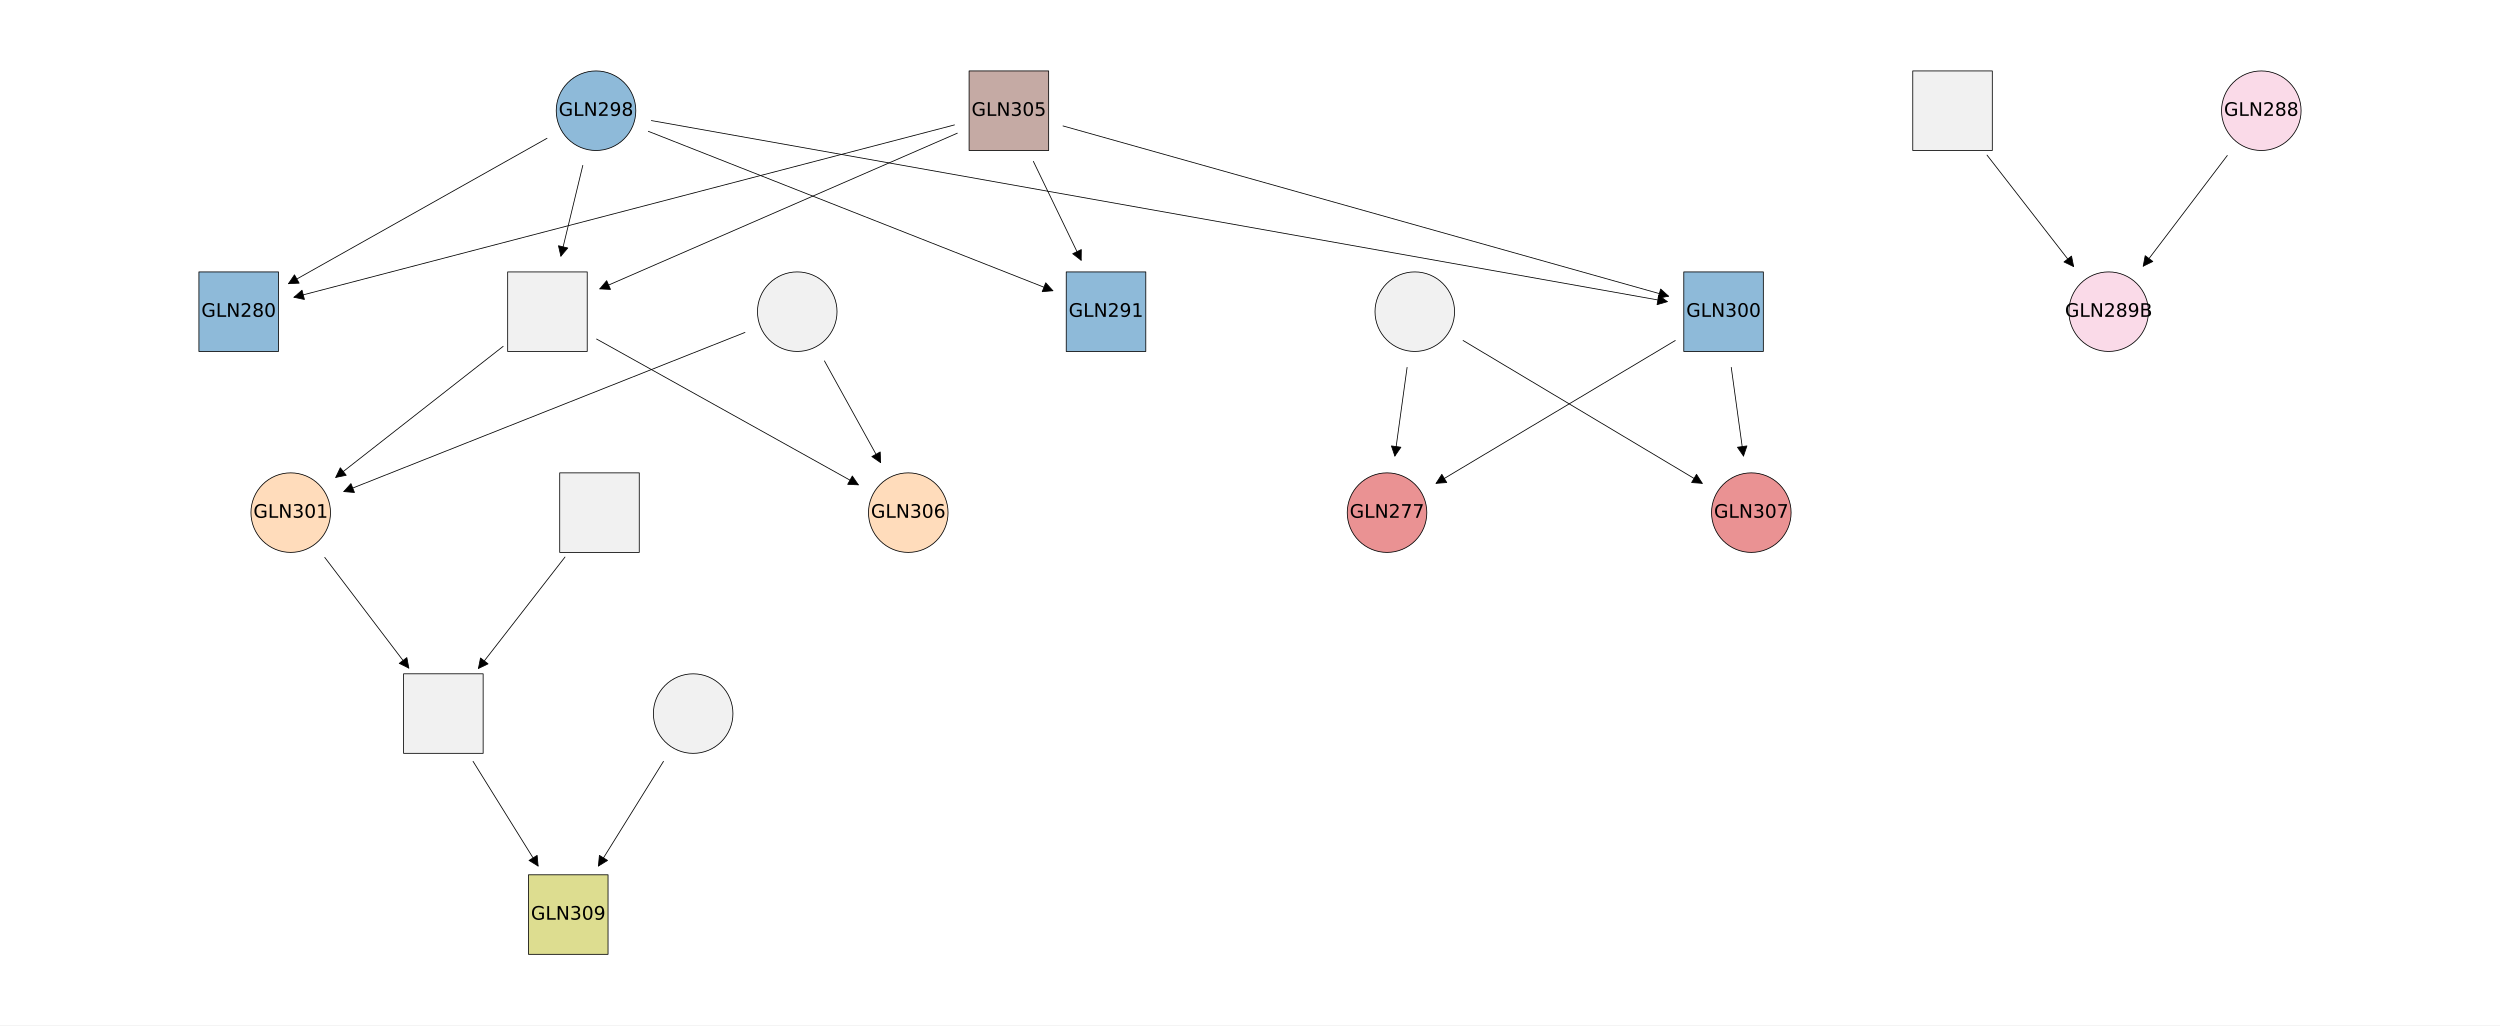
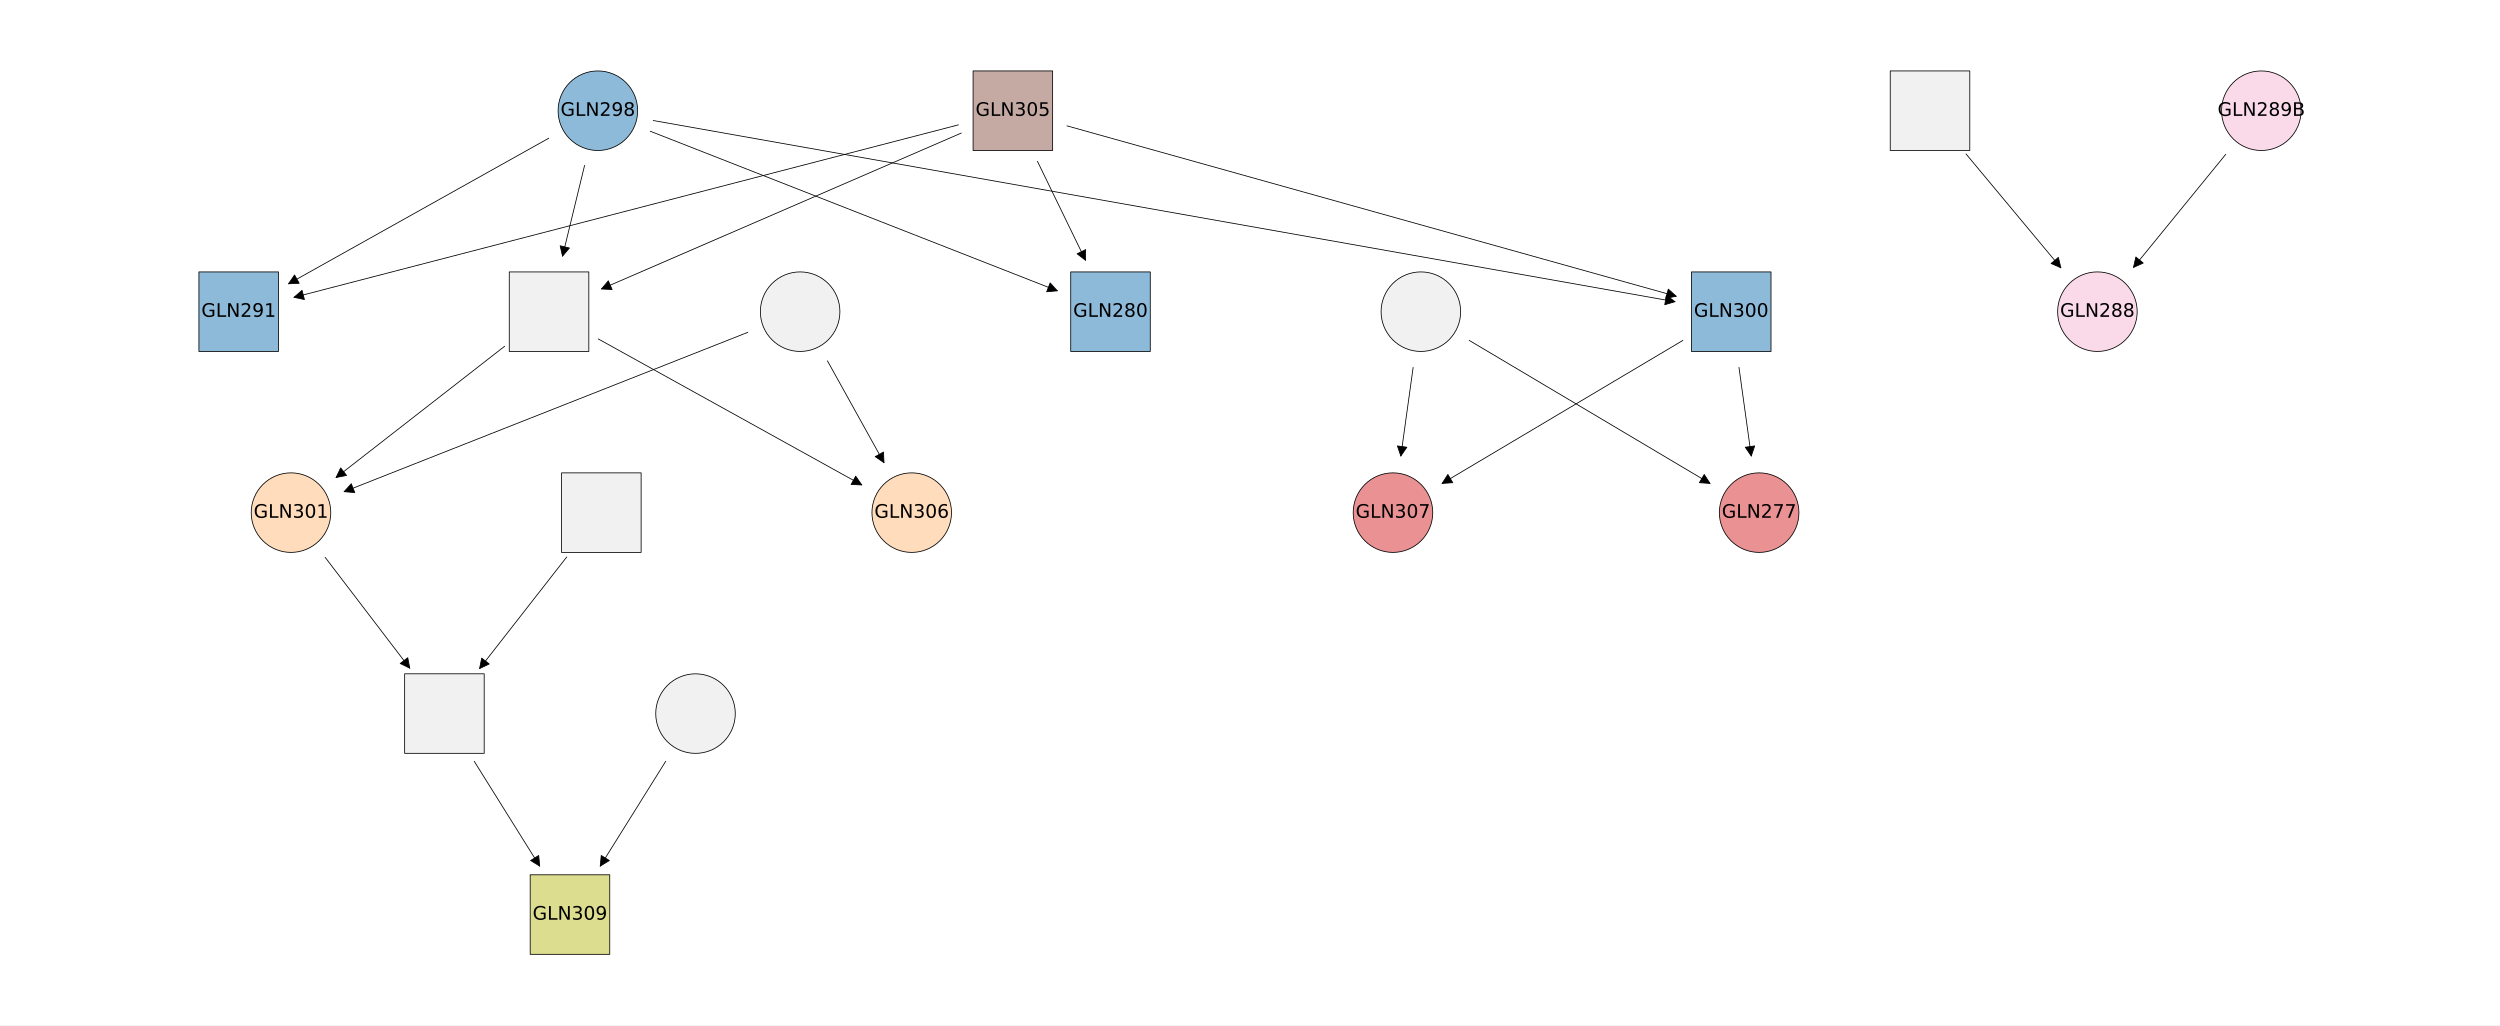
<svg xmlns="http://www.w3.org/2000/svg" xmlns:xlink="http://www.w3.org/1999/xlink" width="684pt" height="280.512pt" viewBox="0 0 684 280.512" version="1.1">
  <defs>
    <style type="text/css">*{stroke-linejoin: round; stroke-linecap: butt}</style>
  </defs>
  <g id="figure_1">
    <g id="patch_1">
      <path d="M 0 280.512  L 684 280.512  L 684 0  L 0 0  z " style="fill: #ffffff" />
    </g>
    <g id="axes_1">
      <g id="patch_2">
-         <path d="M 473.672 100.52  Q 475.363 112.765 477.021 124.769  " clip-path="url(#pbdbefc3088)" style="fill: none; stroke: #000000; stroke-width: 0.218; stroke-linecap: round" />
-         <path d="M 477.957 122.004  L 477.021 124.769  L 475.37 122.361  z " clip-path="url(#pbdbefc3088)" style="stroke: #000000; stroke-width: 0.218; stroke-linecap: round" />
+         <path d="M 177.903 35.908  Q 233.703 57.782 289.276 79.568  " clip-path="url(#pc5cd60932e)" style="fill: none; stroke: #000000; stroke-width: 0.218; stroke-linecap: round" />
+         <path d="M 287.321 77.399  L 289.276 79.568  L 286.368 79.83  z " clip-path="url(#pc5cd60932e)" style="stroke: #000000; stroke-width: 0.218; stroke-linecap: round" />
      </g>
      <g id="patch_3">
-         <path d="M 458.351 93.165  Q 425.529 112.765 392.916 132.24  " clip-path="url(#pbdbefc3088)" style="fill: none; stroke: #000000; stroke-width: 0.218; stroke-linecap: round" />
-         <path d="M 395.827 132.022  L 392.916 132.24  L 394.488 129.78  z " clip-path="url(#pbdbefc3088)" style="stroke: #000000; stroke-width: 0.218; stroke-linecap: round" />
+         <path d="M 150.144 37.808  Q 114.44 57.784 78.948 77.642  " clip-path="url(#pc5cd60932e)" style="fill: none; stroke: #000000; stroke-width: 0.218; stroke-linecap: round" />
+         <path d="M 81.864 77.506  L 78.948 77.642  L 80.589 75.227  z " clip-path="url(#pc5cd60932e)" style="stroke: #000000; stroke-width: 0.218; stroke-linecap: round" />
      </g>
      <g id="patch_4">
-         <path d="M 400.301 93.165  Q 433.123 112.765 465.736 132.24  " clip-path="url(#pbdbefc3088)" style="fill: none; stroke: #000000; stroke-width: 0.218; stroke-linecap: round" />
-         <path d="M 464.163 129.78  L 465.736 132.24  L 462.824 132.022  z " clip-path="url(#pbdbefc3088)" style="stroke: #000000; stroke-width: 0.218; stroke-linecap: round" />
+         <path d="M 159.943 45.249  Q 156.897 57.785 153.909 70.085  " clip-path="url(#pc5cd60932e)" style="fill: none; stroke: #000000; stroke-width: 0.218; stroke-linecap: round" />
+         <path d="M 155.795 67.855  L 153.909 70.085  L 153.257 67.238  z " clip-path="url(#pc5cd60932e)" style="stroke: #000000; stroke-width: 0.218; stroke-linecap: round" />
      </g>
      <g id="patch_5">
-         <path d="M 384.98 100.52  Q 383.289 112.765 381.631 124.769  " clip-path="url(#pbdbefc3088)" style="fill: none; stroke: #000000; stroke-width: 0.218; stroke-linecap: round" />
-         <path d="M 383.282 122.361  L 381.631 124.769  L 380.695 122.004  z " clip-path="url(#pbdbefc3088)" style="stroke: #000000; stroke-width: 0.218; stroke-linecap: round" />
+         <path d="M 178.732 32.98  Q 318.623 57.784 458.275 82.545  " clip-path="url(#pc5cd60932e)" style="fill: none; stroke: #000000; stroke-width: 0.218; stroke-linecap: round" />
+         <path d="M 455.931 80.803  L 458.275 82.545  L 455.475 83.375  z " clip-path="url(#pc5cd60932e)" style="stroke: #000000; stroke-width: 0.218; stroke-linecap: round" />
      </g>
      <g id="patch_6">
-         <path d="M 543.654 42.444  Q 555.571 57.782 567.338 72.929  " clip-path="url(#pbdbefc3088)" style="fill: none; stroke: #000000; stroke-width: 0.218; stroke-linecap: round" />
-         <path d="M 566.767 70.065  L 567.338 72.929  L 564.704 71.667  z " clip-path="url(#pbdbefc3088)" style="stroke: #000000; stroke-width: 0.218; stroke-linecap: round" />
+         <path d="M 283.844 44.135  Q 290.475 57.783 297.001 71.213  " clip-path="url(#pc5cd60932e)" style="fill: none; stroke: #000000; stroke-width: 0.218; stroke-linecap: round" />
+         <path d="M 297.034 68.293  L 297.001 71.213  L 294.685 69.434  z " clip-path="url(#pc5cd60932e)" style="stroke: #000000; stroke-width: 0.218; stroke-linecap: round" />
      </g>
      <g id="patch_7">
-         <path d="M 609.387 42.544  Q 597.813 57.782 586.385 72.825  " clip-path="url(#pbdbefc3088)" style="fill: none; stroke: #000000; stroke-width: 0.218; stroke-linecap: round" />
-         <path d="M 589.005 71.536  L 586.385 72.825  L 586.925 69.956  z " clip-path="url(#pbdbefc3088)" style="stroke: #000000; stroke-width: 0.218; stroke-linecap: round" />
+         <path d="M 262.221 34.159  Q 171.211 57.784 80.436 81.347  " clip-path="url(#pc5cd60932e)" style="fill: none; stroke: #000000; stroke-width: 0.218; stroke-linecap: round" />
+         <path d="M 83.292 81.955  L 80.436 81.347  L 82.635 79.427  z " clip-path="url(#pc5cd60932e)" style="stroke: #000000; stroke-width: 0.218; stroke-linecap: round" />
      </g>
      <g id="patch_8">
-         <path d="M 159.456 45.249  Q 156.427 57.783 153.455 70.08  " clip-path="url(#pbdbefc3088)" style="fill: none; stroke: #000000; stroke-width: 0.218; stroke-linecap: round" />
-         <path d="M 155.337 67.848  L 153.455 70.08  L 152.799 67.234  z " clip-path="url(#pbdbefc3088)" style="stroke: #000000; stroke-width: 0.218; stroke-linecap: round" />
+         <path d="M 262.994 36.412  Q 213.667 57.784 164.563 79.059  " clip-path="url(#pc5cd60932e)" style="fill: none; stroke: #000000; stroke-width: 0.218; stroke-linecap: round" />
+         <path d="M 167.479 79.219  L 164.563 79.059  L 166.441 76.823  z " clip-path="url(#pc5cd60932e)" style="stroke: #000000; stroke-width: 0.218; stroke-linecap: round" />
      </g>
      <g id="patch_9">
-         <path d="M 178.224 32.993  Q 317.319 57.783 456.175 82.531  " clip-path="url(#pbdbefc3088)" style="fill: none; stroke: #000000; stroke-width: 0.218; stroke-linecap: round" />
-         <path d="M 453.833 80.787  L 456.175 82.531  L 453.375 83.358  z " clip-path="url(#pbdbefc3088)" style="stroke: #000000; stroke-width: 0.218; stroke-linecap: round" />
+         <path d="M 291.936 34.438  Q 375.391 57.783 458.611 81.062  " clip-path="url(#pc5cd60932e)" style="fill: none; stroke: #000000; stroke-width: 0.218; stroke-linecap: round" />
+         <path d="M 456.448 79.101  L 458.611 81.062  L 455.744 81.616  z " clip-path="url(#pc5cd60932e)" style="stroke: #000000; stroke-width: 0.218; stroke-linecap: round" />
      </g>
      <g id="patch_10">
-         <path d="M 177.392 35.935  Q 232.84 57.784 288.061 79.543  " clip-path="url(#pbdbefc3088)" style="fill: none; stroke: #000000; stroke-width: 0.218; stroke-linecap: round" />
-         <path d="M 286.11 77.371  L 288.061 79.543  L 285.153 79.801  z " clip-path="url(#pbdbefc3088)" style="stroke: #000000; stroke-width: 0.218; stroke-linecap: round" />
+         <path d="M 401.983 93.135  Q 435.025 112.765 467.858 132.27  " clip-path="url(#pc5cd60932e)" style="fill: none; stroke: #000000; stroke-width: 0.218; stroke-linecap: round" />
+         <path d="M 466.279 129.813  L 467.858 132.27  L 464.945 132.059  z " clip-path="url(#pc5cd60932e)" style="stroke: #000000; stroke-width: 0.218; stroke-linecap: round" />
      </g>
      <g id="patch_11">
-         <path d="M 149.66 37.835  Q 114.19 57.782 78.932 77.611  " clip-path="url(#pbdbefc3088)" style="fill: none; stroke: #000000; stroke-width: 0.218; stroke-linecap: round" />
-         <path d="M 81.849 77.469  L 78.932 77.611  L 80.569 75.192  z " clip-path="url(#pbdbefc3088)" style="stroke: #000000; stroke-width: 0.218; stroke-linecap: round" />
+         <path d="M 386.634 100.52  Q 384.934 112.765 383.267 124.769  " clip-path="url(#pc5cd60932e)" style="fill: none; stroke: #000000; stroke-width: 0.218; stroke-linecap: round" />
+         <path d="M 384.92 122.362  L 383.267 124.769  L 382.333 122.003  z " clip-path="url(#pc5cd60932e)" style="stroke: #000000; stroke-width: 0.218; stroke-linecap: round" />
      </g>
      <g id="patch_12">
-         <path d="M 261.915 36.439  Q 212.903 57.784 164.114 79.032  " clip-path="url(#pbdbefc3088)" style="fill: none; stroke: #000000; stroke-width: 0.218; stroke-linecap: round" />
-         <path d="M 167.03 79.187  L 164.114 79.032  L 165.987 76.792  z " clip-path="url(#pbdbefc3088)" style="stroke: #000000; stroke-width: 0.218; stroke-linecap: round" />
+         <path d="M 475.784 100.52  Q 477.484 112.765 479.15 124.769  " clip-path="url(#pc5cd60932e)" style="fill: none; stroke: #000000; stroke-width: 0.218; stroke-linecap: round" />
+         <path d="M 480.085 122.003  L 479.15 124.769  L 477.498 122.362  z " clip-path="url(#pc5cd60932e)" style="stroke: #000000; stroke-width: 0.218; stroke-linecap: round" />
      </g>
      <g id="patch_13">
-         <path d="M 290.842 34.458  Q 373.795 57.783 456.515 81.042  " clip-path="url(#pbdbefc3088)" style="fill: none; stroke: #000000; stroke-width: 0.218; stroke-linecap: round" />
-         <path d="M 454.354 79.078  L 456.515 81.042  L 453.647 81.592  z " clip-path="url(#pbdbefc3088)" style="stroke: #000000; stroke-width: 0.218; stroke-linecap: round" />
+         <path d="M 460.435 93.135  Q 427.393 112.765 394.56 132.27  " clip-path="url(#pc5cd60932e)" style="fill: none; stroke: #000000; stroke-width: 0.218; stroke-linecap: round" />
+         <path d="M 397.472 132.059  L 394.56 132.27  L 396.138 129.813  z " clip-path="url(#pc5cd60932e)" style="stroke: #000000; stroke-width: 0.218; stroke-linecap: round" />
      </g>
      <g id="patch_14">
-         <path d="M 282.726 44.149  Q 289.317 57.785 295.803 71.202  " clip-path="url(#pbdbefc3088)" style="fill: none; stroke: #000000; stroke-width: 0.218; stroke-linecap: round" />
-         <path d="M 295.842 68.282  L 295.803 71.202  L 293.491 69.419  z " clip-path="url(#pbdbefc3088)" style="stroke: #000000; stroke-width: 0.218; stroke-linecap: round" />
+         <path d="M 163.68 92.733  Q 199.833 112.765 235.774 132.679  " clip-path="url(#pc5cd60932e)" style="fill: none; stroke: #000000; stroke-width: 0.218; stroke-linecap: round" />
+         <path d="M 234.122 130.271  L 235.774 132.679  L 232.856 132.556  z " clip-path="url(#pc5cd60932e)" style="stroke: #000000; stroke-width: 0.218; stroke-linecap: round" />
      </g>
      <g id="patch_15">
-         <path d="M 261.137 34.178  Q 170.667 57.783 80.431 81.328  " clip-path="url(#pbdbefc3088)" style="fill: none; stroke: #000000; stroke-width: 0.218; stroke-linecap: round" />
-         <path d="M 83.288 81.932  L 80.431 81.328  L 82.629 79.405  z " clip-path="url(#pbdbefc3088)" style="stroke: #000000; stroke-width: 0.218; stroke-linecap: round" />
+         <path d="M 138.078 94.729  Q 114.919 112.765 91.952 130.65  " clip-path="url(#pc5cd60932e)" style="fill: none; stroke: #000000; stroke-width: 0.218; stroke-linecap: round" />
+         <path d="M 94.815 130.076  L 91.952 130.65  L 93.21 128.015  z " clip-path="url(#pc5cd60932e)" style="stroke: #000000; stroke-width: 0.218; stroke-linecap: round" />
      </g>
      <g id="patch_16">
-         <path d="M 137.665 94.759  Q 114.665 112.763 91.857 130.617  " clip-path="url(#pbdbefc3088)" style="fill: none; stroke: #000000; stroke-width: 0.218; stroke-linecap: round" />
-         <path d="M 94.719 130.036  L 91.857 130.617  L 93.109 127.979  z " clip-path="url(#pbdbefc3088)" style="stroke: #000000; stroke-width: 0.218; stroke-linecap: round" />
+         <path d="M 226.387 98.728  Q 234.181 112.764 241.857 126.587  " clip-path="url(#pc5cd60932e)" style="fill: none; stroke: #000000; stroke-width: 0.218; stroke-linecap: round" />
+         <path d="M 241.731 123.669  L 241.857 126.587  L 239.448 124.937  z " clip-path="url(#pc5cd60932e)" style="stroke: #000000; stroke-width: 0.218; stroke-linecap: round" />
      </g>
      <g id="patch_17">
-         <path d="M 163.228 92.763  Q 199.141 112.765 234.842 132.649  " clip-path="url(#pbdbefc3088)" style="fill: none; stroke: #000000; stroke-width: 0.218; stroke-linecap: round" />
-         <path d="M 233.195 130.237  L 234.842 132.649  L 231.925 132.519  z " clip-path="url(#pbdbefc3088)" style="stroke: #000000; stroke-width: 0.218; stroke-linecap: round" />
+         <path d="M 204.603 90.924  Q 149.268 112.765 94.159 134.517  " clip-path="url(#pc5cd60932e)" style="fill: none; stroke: #000000; stroke-width: 0.218; stroke-linecap: round" />
+         <path d="M 97.068 134.772  L 94.159 134.517  L 96.109 132.343  z " clip-path="url(#pc5cd60932e)" style="stroke: #000000; stroke-width: 0.218; stroke-linecap: round" />
      </g>
      <g id="patch_18">
-         <path d="M 203.818 90.951  Q 148.832 112.766 94.072 134.492  " clip-path="url(#pbdbefc3088)" style="fill: none; stroke: #000000; stroke-width: 0.218; stroke-linecap: round" />
-         <path d="M 96.981 134.743  L 94.072 134.492  L 96.018 132.315  z " clip-path="url(#pbdbefc3088)" style="stroke: #000000; stroke-width: 0.218; stroke-linecap: round" />
+         <path d="M 537.9 42.115  Q 550.95 57.782 563.845 73.262  " clip-path="url(#pc5cd60932e)" style="fill: none; stroke: #000000; stroke-width: 0.218; stroke-linecap: round" />
+         <path d="M 563.177 70.42  L 563.845 73.262  L 561.17 72.091  z " clip-path="url(#pc5cd60932e)" style="stroke: #000000; stroke-width: 0.218; stroke-linecap: round" />
      </g>
      <g id="patch_19">
-         <path d="M 225.569 98.748  Q 233.314 112.767 240.941 126.573  " clip-path="url(#pbdbefc3088)" style="fill: none; stroke: #000000; stroke-width: 0.218; stroke-linecap: round" />
-         <path d="M 240.821 123.655  L 240.941 126.573  L 238.535 124.918  z " clip-path="url(#pbdbefc3088)" style="stroke: #000000; stroke-width: 0.218; stroke-linecap: round" />
+         <path d="M 608.969 42.216  Q 596.272 57.783 583.729 73.162  " clip-path="url(#pc5cd60932e)" style="fill: none; stroke: #000000; stroke-width: 0.218; stroke-linecap: round" />
+         <path d="M 586.392 71.963  L 583.729 73.162  L 584.368 70.313  z " clip-path="url(#pc5cd60932e)" style="stroke: #000000; stroke-width: 0.218; stroke-linecap: round" />
      </g>
      <g id="patch_20">
-         <path d="M 129.429 208.309  Q 138.392 222.73 147.226 236.944  " clip-path="url(#pbdbefc3088)" style="fill: none; stroke: #000000; stroke-width: 0.218; stroke-linecap: round" />
-         <path d="M 146.957 234.036  L 147.226 236.944  L 144.739 235.415  z " clip-path="url(#pbdbefc3088)" style="stroke: #000000; stroke-width: 0.218; stroke-linecap: round" />
+         <path d="M 129.748 208.289  Q 138.77 222.729 147.662 236.964  " clip-path="url(#pc5cd60932e)" style="fill: none; stroke: #000000; stroke-width: 0.218; stroke-linecap: round" />
+         <path d="M 147.386 234.057  L 147.662 236.964  L 145.171 235.44  z " clip-path="url(#pc5cd60932e)" style="stroke: #000000; stroke-width: 0.218; stroke-linecap: round" />
      </g>
      <g id="patch_21">
-         <path d="M 181.525 208.309  Q 172.563 222.73 163.728 236.944  " clip-path="url(#pbdbefc3088)" style="fill: none; stroke: #000000; stroke-width: 0.218; stroke-linecap: round" />
-         <path d="M 166.216 235.415  L 163.728 236.944  L 163.998 234.036  z " clip-path="url(#pbdbefc3088)" style="stroke: #000000; stroke-width: 0.218; stroke-linecap: round" />
+         <path d="M 182.139 208.289  Q 173.118 222.729 164.225 236.964  " clip-path="url(#pc5cd60932e)" style="fill: none; stroke: #000000; stroke-width: 0.218; stroke-linecap: round" />
+         <path d="M 166.716 235.44  L 164.225 236.964  L 164.501 234.057  z " clip-path="url(#pc5cd60932e)" style="stroke: #000000; stroke-width: 0.218; stroke-linecap: round" />
      </g>
      <g id="patch_22">
-         <path d="M 154.58 152.407  Q 142.664 167.746 130.897 182.892  " clip-path="url(#pbdbefc3088)" style="fill: none; stroke: #000000; stroke-width: 0.218; stroke-linecap: round" />
-         <path d="M 133.53 181.631  L 130.897 182.892  L 131.468 180.029  z " clip-path="url(#pbdbefc3088)" style="stroke: #000000; stroke-width: 0.218; stroke-linecap: round" />
+         <path d="M 155.058 152.387  Q 143.062 167.749 131.216 182.918  " clip-path="url(#pc5cd60932e)" style="fill: none; stroke: #000000; stroke-width: 0.218; stroke-linecap: round" />
+         <path d="M 133.852 181.664  L 131.216 182.918  L 131.794 180.056  z " clip-path="url(#pc5cd60932e)" style="stroke: #000000; stroke-width: 0.218; stroke-linecap: round" />
      </g>
      <g id="patch_23">
-         <path d="M 88.85 152.508  Q 100.424 167.745 111.85 182.789  " clip-path="url(#pbdbefc3088)" style="fill: none; stroke: #000000; stroke-width: 0.218; stroke-linecap: round" />
-         <path d="M 111.31 179.919  L 111.85 182.789  L 109.23 181.499  z " clip-path="url(#pbdbefc3088)" style="stroke: #000000; stroke-width: 0.218; stroke-linecap: round" />
+         <path d="M 88.957 152.488  Q 100.607 167.748 112.111 182.815  " clip-path="url(#pc5cd60932e)" style="fill: none; stroke: #000000; stroke-width: 0.218; stroke-linecap: round" />
+         <path d="M 111.564 179.947  L 112.111 182.815  L 109.488 181.531  z " clip-path="url(#pc5cd60932e)" style="stroke: #000000; stroke-width: 0.218; stroke-linecap: round" />
      </g>
      <g id="PathCollection_1">
-         <path d="M 460.684 96.156  L 482.448 96.156  L 482.448 74.392  L 460.684 74.392  z " clip-path="url(#pbdbefc3088)" style="fill: #1f77b4; fill-opacity: 0.5; stroke: #000000; stroke-width: 0.218" />
-         <path d="M 265.146 41.175  L 286.91 41.175  L 286.91 19.41  L 265.146 19.41  z " clip-path="url(#pbdbefc3088)" style="fill: #8c564b; fill-opacity: 0.5; stroke: #000000; stroke-width: 0.218" />
-         <path d="M 291.724 96.156  L 313.488 96.156  L 313.488 74.392  L 291.724 74.392  z " clip-path="url(#pbdbefc3088)" style="fill: #1f77b4; fill-opacity: 0.5; stroke: #000000; stroke-width: 0.218" />
-         <path d="M 54.424 96.156  L 76.188 96.156  L 76.188 74.392  L 54.424 74.392  z " clip-path="url(#pbdbefc3088)" style="fill: #1f77b4; fill-opacity: 0.5; stroke: #000000; stroke-width: 0.218" />
-         <path d="M 144.595 261.102  L 166.36 261.102  L 166.36 239.337  L 144.595 239.337  z " clip-path="url(#pbdbefc3088)" style="fill: #bcbd22; fill-opacity: 0.5; stroke: #000000; stroke-width: 0.218" />
+         <path d="M 266.235 41.175  L 288 41.175  L 288 19.41  L 266.235 19.41  z " clip-path="url(#pc5cd60932e)" style="fill: #8c564b; fill-opacity: 0.5; stroke: #000000; stroke-width: 0.218" />
+         <path d="M 462.785 96.156  L 484.549 96.156  L 484.549 74.392  L 462.785 74.392  z " clip-path="url(#pc5cd60932e)" style="fill: #1f77b4; fill-opacity: 0.5; stroke: #000000; stroke-width: 0.218" />
+         <path d="M 292.951 96.156  L 314.715 96.156  L 314.715 74.392  L 292.951 74.392  z " clip-path="url(#pc5cd60932e)" style="fill: #1f77b4; fill-opacity: 0.5; stroke: #000000; stroke-width: 0.218" />
+         <path d="M 54.424 96.156  L 76.188 96.156  L 76.188 74.392  L 54.424 74.392  z " clip-path="url(#pc5cd60932e)" style="fill: #1f77b4; fill-opacity: 0.5; stroke: #000000; stroke-width: 0.218" />
+         <path d="M 145.062 261.102  L 166.826 261.102  L 166.826 239.337  L 145.062 239.337  z " clip-path="url(#pc5cd60932e)" style="fill: #bcbd22; fill-opacity: 0.5; stroke: #000000; stroke-width: 0.218" />
      </g>
      <g id="PathCollection_2">
        <defs>
-           <path id="C0_0_4e0c93a863" d="M 0 10.882  C 2.886 10.882 5.654 9.736 7.695 7.695  C 9.736 5.654 10.882 2.886 10.882 -0  C 10.882 -2.886 9.736 -5.654 7.695 -7.695  C 5.654 -9.736 2.886 -10.882 0 -10.882  C -2.886 -10.882 -5.654 -9.736 -7.695 -7.695  C -9.736 -5.654 -10.882 -2.886 -10.882 0  C -10.882 2.886 -9.736 5.654 -7.695 7.695  C -5.654 9.736 -2.886 10.882 0 10.882  z " />
+           <path id="C0_0_04a0fa1aa6" d="M 0 10.882  C 2.886 10.882 5.654 9.736 7.695 7.695  C 9.736 5.654 10.882 2.886 10.882 -0  C 10.882 -2.886 9.736 -5.654 7.695 -7.695  C 5.654 -9.736 2.886 -10.882 0 -10.882  C -2.886 -10.882 -5.654 -9.736 -7.695 -7.695  C -9.736 -5.654 -10.882 -2.886 -10.882 0  C -10.882 2.886 -9.736 5.654 -7.695 7.695  C -5.654 9.736 -2.886 10.882 0 10.882  z " />
        </defs>
-         <g clip-path="url(#pbdbefc3088)">
-           <use xlink:href="#C0_0_4e0c93a863" x="618.694" y="30.292" style="fill: #f7b6d2; fill-opacity: 0.5; stroke: #000000; stroke-width: 0.218" />
-         </g>
-         <g clip-path="url(#pbdbefc3088)">
-           <use xlink:href="#C0_0_4e0c93a863" x="163.071" y="30.292" style="fill: #1f77b4; fill-opacity: 0.5; stroke: #000000; stroke-width: 0.218" />
-         </g>
-         <g clip-path="url(#pbdbefc3088)">
-           <use xlink:href="#C0_0_4e0c93a863" x="79.544" y="140.256" style="fill: #ffbb78; fill-opacity: 0.5; stroke: #000000; stroke-width: 0.218" />
-         </g>
-         <g clip-path="url(#pbdbefc3088)">
-           <use xlink:href="#C0_0_4e0c93a863" x="479.16" y="140.256" style="fill: #d62728; fill-opacity: 0.5; stroke: #000000; stroke-width: 0.218" />
-         </g>
-         <g clip-path="url(#pbdbefc3088)">
-           <use xlink:href="#C0_0_4e0c93a863" x="379.492" y="140.256" style="fill: #d62728; fill-opacity: 0.5; stroke: #000000; stroke-width: 0.218" />
-         </g>
-         <g clip-path="url(#pbdbefc3088)">
-           <use xlink:href="#C0_0_4e0c93a863" x="576.929" y="85.274" style="fill: #f7b6d2; fill-opacity: 0.5; stroke: #000000; stroke-width: 0.218" />
-         </g>
-         <g clip-path="url(#pbdbefc3088)">
-           <use xlink:href="#C0_0_4e0c93a863" x="248.5" y="140.256" style="fill: #ffbb78; fill-opacity: 0.5; stroke: #000000; stroke-width: 0.218" />
+         <g clip-path="url(#pc5cd60932e)">
+           <use xlink:href="#C0_0_04a0fa1aa6" x="163.577" y="30.292" style="fill: #1f77b4; fill-opacity: 0.5; stroke: #000000; stroke-width: 0.218" />
+         </g>
+         <g clip-path="url(#pc5cd60932e)">
+           <use xlink:href="#C0_0_04a0fa1aa6" x="618.694" y="30.292" style="fill: #f7b6d2; fill-opacity: 0.5; stroke: #000000; stroke-width: 0.218" />
+         </g>
+         <g clip-path="url(#pc5cd60932e)">
+           <use xlink:href="#C0_0_04a0fa1aa6" x="79.618" y="140.256" style="fill: #ffbb78; fill-opacity: 0.5; stroke: #000000; stroke-width: 0.218" />
+         </g>
+         <g clip-path="url(#pc5cd60932e)">
+           <use xlink:href="#C0_0_04a0fa1aa6" x="481.3" y="140.256" style="fill: #d62728; fill-opacity: 0.5; stroke: #000000; stroke-width: 0.218" />
+         </g>
+         <g clip-path="url(#pc5cd60932e)">
+           <use xlink:href="#C0_0_04a0fa1aa6" x="381.117" y="140.256" style="fill: #d62728; fill-opacity: 0.5; stroke: #000000; stroke-width: 0.218" />
+         </g>
+         <g clip-path="url(#pc5cd60932e)">
+           <use xlink:href="#C0_0_04a0fa1aa6" x="249.448" y="140.256" style="fill: #ffbb78; fill-opacity: 0.5; stroke: #000000; stroke-width: 0.218" />
+         </g>
+         <g clip-path="url(#pc5cd60932e)">
+           <use xlink:href="#C0_0_04a0fa1aa6" x="573.85" y="85.274" style="fill: #f7b6d2; fill-opacity: 0.5; stroke: #000000; stroke-width: 0.218" />
        </g>
      </g>
      <g id="PathCollection_3">
-         <path d="M 523.332 41.175  L 545.096 41.175  L 545.096 19.41  L 523.332 19.41  z " clip-path="url(#pbdbefc3088)" style="fill: #e5e5e5; fill-opacity: 0.5; stroke: #000000; stroke-width: 0.218" />
-         <path d="M 138.9 96.156  L 160.664 96.156  L 160.664 74.392  L 138.9 74.392  z " clip-path="url(#pbdbefc3088)" style="fill: #e5e5e5; fill-opacity: 0.5; stroke: #000000; stroke-width: 0.218" />
-         <path d="M 110.424 206.12  L 132.188 206.12  L 132.188 184.356  L 110.424 184.356  z " clip-path="url(#pbdbefc3088)" style="fill: #e5e5e5; fill-opacity: 0.5; stroke: #000000; stroke-width: 0.218" />
-         <path d="M 153.138 151.138  L 174.902 151.138  L 174.902 129.374  L 153.138 129.374  z " clip-path="url(#pbdbefc3088)" style="fill: #e5e5e5; fill-opacity: 0.5; stroke: #000000; stroke-width: 0.218" />
+         <path d="M 139.337 96.156  L 161.101 96.156  L 161.101 74.392  L 139.337 74.392  z " clip-path="url(#pc5cd60932e)" style="fill: #e5e5e5; fill-opacity: 0.5; stroke: #000000; stroke-width: 0.218" />
+         <path d="M 517.17 41.175  L 538.935 41.175  L 538.935 19.41  L 517.17 19.41  z " clip-path="url(#pc5cd60932e)" style="fill: #e5e5e5; fill-opacity: 0.5; stroke: #000000; stroke-width: 0.218" />
+         <path d="M 110.713 206.12  L 132.477 206.12  L 132.477 184.356  L 110.713 184.356  z " clip-path="url(#pc5cd60932e)" style="fill: #e5e5e5; fill-opacity: 0.5; stroke: #000000; stroke-width: 0.218" />
+         <path d="M 153.649 151.138  L 175.413 151.138  L 175.413 129.374  L 153.649 129.374  z " clip-path="url(#pc5cd60932e)" style="fill: #e5e5e5; fill-opacity: 0.5; stroke: #000000; stroke-width: 0.218" />
      </g>
      <g id="PathCollection_4">
        <defs>
-           <path id="C1_0_4f3d9db95f" d="M 0 10.882  C 2.886 10.882 5.654 9.736 7.695 7.695  C 9.736 5.654 10.882 2.886 10.882 -0  C 10.882 -2.886 9.736 -5.654 7.695 -7.695  C 5.654 -9.736 2.886 -10.882 0 -10.882  C -2.886 -10.882 -5.654 -9.736 -7.695 -7.695  C -9.736 -5.654 -10.882 -2.886 -10.882 0  C -10.882 2.886 -9.736 5.654 -7.695 7.695  C -5.654 9.736 -2.886 10.882 0 10.882  z " />
+           <path id="C1_0_24f4286402" d="M 0 10.882  C 2.886 10.882 5.654 9.736 7.695 7.695  C 9.736 5.654 10.882 2.886 10.882 -0  C 10.882 -2.886 9.736 -5.654 7.695 -7.695  C 5.654 -9.736 2.886 -10.882 0 -10.882  C -2.886 -10.882 -5.654 -9.736 -7.695 -7.695  C -9.736 -5.654 -10.882 -2.886 -10.882 0  C -10.882 2.886 -9.736 5.654 -7.695 7.695  C -5.654 9.736 -2.886 10.882 0 10.882  z " />
        </defs>
-         <g clip-path="url(#pbdbefc3088)">
-           <use xlink:href="#C1_0_4f3d9db95f" x="387.086" y="85.274" style="fill: #e5e5e5; fill-opacity: 0.5; stroke: #000000; stroke-width: 0.218" />
-         </g>
-         <g clip-path="url(#pbdbefc3088)">
-           <use xlink:href="#C1_0_4f3d9db95f" x="218.126" y="85.274" style="fill: #e5e5e5; fill-opacity: 0.5; stroke: #000000; stroke-width: 0.218" />
-         </g>
-         <g clip-path="url(#pbdbefc3088)">
-           <use xlink:href="#C1_0_4f3d9db95f" x="189.649" y="195.238" style="fill: #e5e5e5; fill-opacity: 0.5; stroke: #000000; stroke-width: 0.218" />
+         <g clip-path="url(#pc5cd60932e)">
+           <use xlink:href="#C1_0_24f4286402" x="388.75" y="85.274" style="fill: #e5e5e5; fill-opacity: 0.5; stroke: #000000; stroke-width: 0.218" />
+         </g>
+         <g clip-path="url(#pc5cd60932e)">
+           <use xlink:href="#C1_0_24f4286402" x="218.916" y="85.274" style="fill: #e5e5e5; fill-opacity: 0.5; stroke: #000000; stroke-width: 0.218" />
+         </g>
+         <g clip-path="url(#pc5cd60932e)">
+           <use xlink:href="#C1_0_24f4286402" x="190.292" y="195.238" style="fill: #e5e5e5; fill-opacity: 0.5; stroke: #000000; stroke-width: 0.218" />
        </g>
      </g>
      <g id="text_1">
-         <g clip-path="url(#pbdbefc3088)">
-           <g transform="translate(461.3523 86.68726) scale(0.05121 -0.05121)">
+         <g clip-path="url(#pc5cd60932e)">
+           <g transform="translate(153.3632 31.70544) scale(0.05121 -0.05121)">
            <defs>
              <path id="DejaVuSans-47" d="M 3809 666  L 3809 1919  L 2778 1919  L 2778 2438  L 4434 2438  L 4434 434  Q 4069 175 3628 42  Q 3188 -91 2688 -91  Q 1594 -91 976 548  Q 359 1188 359 2328  Q 359 3472 976 4111  Q 1594 4750 2688 4750  Q 3144 4750 3555 4637  Q 3966 4525 4313 4306  L 4313 3634  Q 3963 3931 3569 4081  Q 3175 4231 2741 4231  Q 1884 4231 1454 3753  Q 1025 3275 1025 2328  Q 1025 1384 1454 906  Q 1884 428 2741 428  Q 3075 428 3337 486  Q 3600 544 3809 666  z " transform="scale(0.015625)" />
              <path id="DejaVuSans-4c" d="M 628 4666  L 1259 4666  L 1259 531  L 3531 531  L 3531 0  L 628 0  L 628 4666  z " transform="scale(0.015625)" />
              <path id="DejaVuSans-4e" d="M 628 4666  L 1478 4666  L 3547 763  L 3547 4666  L 4159 4666  L 4159 0  L 3309 0  L 1241 3903  L 1241 0  L 628 0  L 628 4666  z " transform="scale(0.015625)" />
+               <path id="DejaVuSans-32" d="M 1228 531  L 3431 531  L 3431 0  L 469 0  L 469 531  Q 828 903 1448 1529  Q 2069 2156 2228 2338  Q 2531 2678 2651 2914  Q 2772 3150 2772 3378  Q 2772 3750 2511 3984  Q 2250 4219 1831 4219  Q 1534 4219 1204 4116  Q 875 4013 500 3803  L 500 4441  Q 881 4594 1212 4672  Q 1544 4750 1819 4750  Q 2544 4750 2975 4387  Q 3406 4025 3406 3419  Q 3406 3131 3298 2873  Q 3191 2616 2906 2266  Q 2828 2175 2409 1742  Q 1991 1309 1228 531  z " transform="scale(0.015625)" />
+               <path id="DejaVuSans-39" d="M 703 97  L 703 672  Q 941 559 1184 500  Q 1428 441 1663 441  Q 2288 441 2617 861  Q 2947 1281 2994 2138  Q 2813 1869 2534 1725  Q 2256 1581 1919 1581  Q 1219 1581 811 2004  Q 403 2428 403 3163  Q 403 3881 828 4315  Q 1253 4750 1959 4750  Q 2769 4750 3195 4129  Q 3622 3509 3622 2328  Q 3622 1225 3098 567  Q 2575 -91 1691 -91  Q 1453 -91 1209 -44  Q 966 3 703 97  z M 1959 2075  Q 2384 2075 2632 2365  Q 2881 2656 2881 3163  Q 2881 3666 2632 3958  Q 2384 4250 1959 4250  Q 1534 4250 1286 3958  Q 1038 3666 1038 3163  Q 1038 2656 1286 2365  Q 1534 2075 1959 2075  z " transform="scale(0.015625)" />
+               <path id="DejaVuSans-38" d="M 2034 2216  Q 1584 2216 1326 1975  Q 1069 1734 1069 1313  Q 1069 891 1326 650  Q 1584 409 2034 409  Q 2484 409 2743 651  Q 3003 894 3003 1313  Q 3003 1734 2745 1975  Q 2488 2216 2034 2216  z M 1403 2484  Q 997 2584 770 2862  Q 544 3141 544 3541  Q 544 4100 942 4425  Q 1341 4750 2034 4750  Q 2731 4750 3128 4425  Q 3525 4100 3525 3541  Q 3525 3141 3298 2862  Q 3072 2584 2669 2484  Q 3125 2378 3379 2068  Q 3634 1759 3634 1313  Q 3634 634 3220 271  Q 2806 -91 2034 -91  Q 1263 -91 848 271  Q 434 634 434 1313  Q 434 1759 690 2068  Q 947 2378 1403 2484  z M 1172 3481  Q 1172 3119 1398 2916  Q 1625 2713 2034 2713  Q 2441 2713 2670 2916  Q 2900 3119 2900 3481  Q 2900 3844 2670 4047  Q 2441 4250 2034 4250  Q 1625 4250 1398 4047  Q 1172 3844 1172 3481  z " transform="scale(0.015625)" />
+             </defs>
+             <use xlink:href="#DejaVuSans-47" />
+             <use xlink:href="#DejaVuSans-4c" transform="translate(77.49023 0)" />
+             <use xlink:href="#DejaVuSans-4e" transform="translate(133.2031 0)" />
+             <use xlink:href="#DejaVuSans-32" transform="translate(208.0078 0)" />
+             <use xlink:href="#DejaVuSans-39" transform="translate(271.6309 0)" />
+             <use xlink:href="#DejaVuSans-38" transform="translate(335.2539 0)" />
+           </g>
+         </g>
+       </g>
+       <g id="text_2">
+         <g clip-path="url(#pc5cd60932e)">
+           <g transform="translate(266.904 31.70544) scale(0.05121 -0.05121)">
+             <defs>
              <path id="DejaVuSans-33" d="M 2597 2516  Q 3050 2419 3304 2112  Q 3559 1806 3559 1356  Q 3559 666 3084 287  Q 2609 -91 1734 -91  Q 1441 -91 1130 -33  Q 819 25 488 141  L 488 750  Q 750 597 1062 519  Q 1375 441 1716 441  Q 2309 441 2620 675  Q 2931 909 2931 1356  Q 2931 1769 2642 2001  Q 2353 2234 1838 2234  L 1294 2234  L 1294 2753  L 1863 2753  Q 2328 2753 2575 2939  Q 2822 3125 2822 3475  Q 2822 3834 2567 4026  Q 2313 4219 1838 4219  Q 1578 4219 1281 4162  Q 984 4106 628 3988  L 628 4550  Q 988 4650 1302 4700  Q 1616 4750 1894 4750  Q 2613 4750 3031 4423  Q 3450 4097 3450 3541  Q 3450 3153 3228 2886  Q 3006 2619 2597 2516  z " transform="scale(0.015625)" />
              <path id="DejaVuSans-30" d="M 2034 4250  Q 1547 4250 1301 3770  Q 1056 3291 1056 2328  Q 1056 1369 1301 889  Q 1547 409 2034 409  Q 2525 409 2770 889  Q 3016 1369 3016 2328  Q 3016 3291 2770 3770  Q 2525 4250 2034 4250  z M 2034 4750  Q 2819 4750 3233 4129  Q 3647 3509 3647 2328  Q 3647 1150 3233 529  Q 2819 -91 2034 -91  Q 1250 -91 836 529  Q 422 1150 422 2328  Q 422 3509 836 4129  Q 1250 4750 2034 4750  z " transform="scale(0.015625)" />
-             </defs>
+               <path id="DejaVuSans-35" d="M 691 4666  L 3169 4666  L 3169 4134  L 1269 4134  L 1269 2991  Q 1406 3038 1543 3061  Q 1681 3084 1819 3084  Q 2600 3084 3056 2656  Q 3513 2228 3513 1497  Q 3513 744 3044 326  Q 2575 -91 1722 -91  Q 1428 -91 1123 -41  Q 819 9 494 109  L 494 744  Q 775 591 1075 516  Q 1375 441 1709 441  Q 2250 441 2565 725  Q 2881 1009 2881 1497  Q 2881 1984 2565 2268  Q 2250 2553 1709 2553  Q 1456 2553 1204 2497  Q 953 2441 691 2322  L 691 4666  z " transform="scale(0.015625)" />
+             </defs>
+             <use xlink:href="#DejaVuSans-47" />
+             <use xlink:href="#DejaVuSans-4c" transform="translate(77.49023 0)" />
+             <use xlink:href="#DejaVuSans-4e" transform="translate(133.2031 0)" />
+             <use xlink:href="#DejaVuSans-33" transform="translate(208.0078 0)" />
+             <use xlink:href="#DejaVuSans-30" transform="translate(271.6309 0)" />
+             <use xlink:href="#DejaVuSans-35" transform="translate(335.2539 0)" />
+           </g>
+         </g>
+       </g>
+       <g id="text_3">
+         <g clip-path="url(#pc5cd60932e)">
+           <g transform="translate(463.4537 86.68726) scale(0.05121 -0.05121)">
            <use xlink:href="#DejaVuSans-47" />
            <use xlink:href="#DejaVuSans-4c" transform="translate(77.49023 0)" />
            <use xlink:href="#DejaVuSans-4e" transform="translate(133.2031 0)" />
            <use xlink:href="#DejaVuSans-33" transform="translate(208.0078 0)" />
            <use xlink:href="#DejaVuSans-30" transform="translate(271.6309 0)" />
            <use xlink:href="#DejaVuSans-30" transform="translate(335.2539 0)" />
          </g>
        </g>
      </g>
-       <g id="text_2">
-         <g clip-path="url(#pbdbefc3088)">
-           <g transform="translate(608.4806 31.70544) scale(0.05121 -0.05121)">
-             <defs>
-               <path id="DejaVuSans-32" d="M 1228 531  L 3431 531  L 3431 0  L 469 0  L 469 531  Q 828 903 1448 1529  Q 2069 2156 2228 2338  Q 2531 2678 2651 2914  Q 2772 3150 2772 3378  Q 2772 3750 2511 3984  Q 2250 4219 1831 4219  Q 1534 4219 1204 4116  Q 875 4013 500 3803  L 500 4441  Q 881 4594 1212 4672  Q 1544 4750 1819 4750  Q 2544 4750 2975 4387  Q 3406 4025 3406 3419  Q 3406 3131 3298 2873  Q 3191 2616 2906 2266  Q 2828 2175 2409 1742  Q 1991 1309 1228 531  z " transform="scale(0.015625)" />
-               <path id="DejaVuSans-38" d="M 2034 2216  Q 1584 2216 1326 1975  Q 1069 1734 1069 1313  Q 1069 891 1326 650  Q 1584 409 2034 409  Q 2484 409 2743 651  Q 3003 894 3003 1313  Q 3003 1734 2745 1975  Q 2488 2216 2034 2216  z M 1403 2484  Q 997 2584 770 2862  Q 544 3141 544 3541  Q 544 4100 942 4425  Q 1341 4750 2034 4750  Q 2731 4750 3128 4425  Q 3525 4100 3525 3541  Q 3525 3141 3298 2862  Q 3072 2584 2669 2484  Q 3125 2378 3379 2068  Q 3634 1759 3634 1313  Q 3634 634 3220 271  Q 2806 -91 2034 -91  Q 1263 -91 848 271  Q 434 634 434 1313  Q 434 1759 690 2068  Q 947 2378 1403 2484  z M 1172 3481  Q 1172 3119 1398 2916  Q 1625 2713 2034 2713  Q 2441 2713 2670 2916  Q 2900 3119 2900 3481  Q 2900 3844 2670 4047  Q 2441 4250 2034 4250  Q 1625 4250 1398 4047  Q 1172 3844 1172 3481  z " transform="scale(0.015625)" />
-             </defs>
-             <use xlink:href="#DejaVuSans-47" />
-             <use xlink:href="#DejaVuSans-4c" transform="translate(77.49023 0)" />
-             <use xlink:href="#DejaVuSans-4e" transform="translate(133.2031 0)" />
-             <use xlink:href="#DejaVuSans-32" transform="translate(208.0078 0)" />
-             <use xlink:href="#DejaVuSans-38" transform="translate(271.6309 0)" />
-             <use xlink:href="#DejaVuSans-38" transform="translate(335.2539 0)" />
-           </g>
-         </g>
-       </g>
-       <g id="text_3">
-         <g clip-path="url(#pbdbefc3088)">
-           <g transform="translate(152.8575 31.70544) scale(0.05121 -0.05121)">
-             <defs>
-               <path id="DejaVuSans-39" d="M 703 97  L 703 672  Q 941 559 1184 500  Q 1428 441 1663 441  Q 2288 441 2617 861  Q 2947 1281 2994 2138  Q 2813 1869 2534 1725  Q 2256 1581 1919 1581  Q 1219 1581 811 2004  Q 403 2428 403 3163  Q 403 3881 828 4315  Q 1253 4750 1959 4750  Q 2769 4750 3195 4129  Q 3622 3509 3622 2328  Q 3622 1225 3098 567  Q 2575 -91 1691 -91  Q 1453 -91 1209 -44  Q 966 3 703 97  z M 1959 2075  Q 2384 2075 2632 2365  Q 2881 2656 2881 3163  Q 2881 3666 2632 3958  Q 2384 4250 1959 4250  Q 1534 4250 1286 3958  Q 1038 3666 1038 3163  Q 1038 2656 1286 2365  Q 1534 2075 1959 2075  z " transform="scale(0.015625)" />
-             </defs>
-             <use xlink:href="#DejaVuSans-47" />
-             <use xlink:href="#DejaVuSans-4c" transform="translate(77.49023 0)" />
-             <use xlink:href="#DejaVuSans-4e" transform="translate(133.2031 0)" />
-             <use xlink:href="#DejaVuSans-32" transform="translate(208.0078 0)" />
-             <use xlink:href="#DejaVuSans-39" transform="translate(271.6309 0)" />
-             <use xlink:href="#DejaVuSans-38" transform="translate(335.2539 0)" />
-           </g>
-         </g>
-       </g>
      <g id="text_4">
-         <g clip-path="url(#pbdbefc3088)">
-           <g transform="translate(265.8141 31.70544) scale(0.05121 -0.05121)">
-             <defs>
-               <path id="DejaVuSans-35" d="M 691 4666  L 3169 4666  L 3169 4134  L 1269 4134  L 1269 2991  Q 1406 3038 1543 3061  Q 1681 3084 1819 3084  Q 2600 3084 3056 2656  Q 3513 2228 3513 1497  Q 3513 744 3044 326  Q 2575 -91 1722 -91  Q 1428 -91 1123 -41  Q 819 9 494 109  L 494 744  Q 775 591 1075 516  Q 1375 441 1709 441  Q 2250 441 2565 725  Q 2881 1009 2881 1497  Q 2881 1984 2565 2268  Q 2250 2553 1709 2553  Q 1456 2553 1204 2497  Q 953 2441 691 2322  L 691 4666  z " transform="scale(0.015625)" />
-             </defs>
-             <use xlink:href="#DejaVuSans-47" />
-             <use xlink:href="#DejaVuSans-4c" transform="translate(77.49023 0)" />
-             <use xlink:href="#DejaVuSans-4e" transform="translate(133.2031 0)" />
-             <use xlink:href="#DejaVuSans-33" transform="translate(208.0078 0)" />
-             <use xlink:href="#DejaVuSans-30" transform="translate(271.6309 0)" />
-             <use xlink:href="#DejaVuSans-35" transform="translate(335.2539 0)" />
-           </g>
-         </g>
-       </g>
-       <g id="text_5">
-         <g clip-path="url(#pbdbefc3088)">
-           <g transform="translate(69.33039 141.6691) scale(0.05121 -0.05121)">
-             <defs>
-               <path id="DejaVuSans-31" d="M 794 531  L 1825 531  L 1825 4091  L 703 3866  L 703 4441  L 1819 4666  L 2450 4666  L 2450 531  L 3481 531  L 3481 0  L 794 0  L 794 531  z " transform="scale(0.015625)" />
-             </defs>
-             <use xlink:href="#DejaVuSans-47" />
-             <use xlink:href="#DejaVuSans-4c" transform="translate(77.49023 0)" />
-             <use xlink:href="#DejaVuSans-4e" transform="translate(133.2031 0)" />
-             <use xlink:href="#DejaVuSans-33" transform="translate(208.0078 0)" />
-             <use xlink:href="#DejaVuSans-30" transform="translate(271.6309 0)" />
-             <use xlink:href="#DejaVuSans-31" transform="translate(335.2539 0)" />
-           </g>
-         </g>
-       </g>
-       <g id="text_6">
-         <g clip-path="url(#pbdbefc3088)">
-           <g transform="translate(468.946 141.6691) scale(0.05121 -0.05121)">
-             <defs>
-               <path id="DejaVuSans-37" d="M 525 4666  L 3525 4666  L 3525 4397  L 1831 0  L 1172 0  L 2766 4134  L 525 4134  L 525 4666  z " transform="scale(0.015625)" />
-             </defs>
-             <use xlink:href="#DejaVuSans-47" />
-             <use xlink:href="#DejaVuSans-4c" transform="translate(77.49023 0)" />
-             <use xlink:href="#DejaVuSans-4e" transform="translate(133.2031 0)" />
-             <use xlink:href="#DejaVuSans-33" transform="translate(208.0078 0)" />
-             <use xlink:href="#DejaVuSans-30" transform="translate(271.6309 0)" />
-             <use xlink:href="#DejaVuSans-37" transform="translate(335.2539 0)" />
-           </g>
-         </g>
-       </g>
-       <g id="text_7">
-         <g clip-path="url(#pbdbefc3088)">
-           <g transform="translate(369.2785 141.6691) scale(0.05121 -0.05121)">
-             <use xlink:href="#DejaVuSans-47" />
-             <use xlink:href="#DejaVuSans-4c" transform="translate(77.49023 0)" />
-             <use xlink:href="#DejaVuSans-4e" transform="translate(133.2031 0)" />
-             <use xlink:href="#DejaVuSans-32" transform="translate(208.0078 0)" />
-             <use xlink:href="#DejaVuSans-37" transform="translate(271.6309 0)" />
-             <use xlink:href="#DejaVuSans-37" transform="translate(335.2539 0)" />
-           </g>
-         </g>
-       </g>
-       <g id="text_8">
-         <g clip-path="url(#pbdbefc3088)">
-           <g transform="translate(564.9584 86.68726) scale(0.05121 -0.05121)">
+         <g clip-path="url(#pc5cd60932e)">
+           <g transform="translate(606.7239 31.70544) scale(0.05121 -0.05121)">
            <defs>
              <path id="DejaVuSans-42" d="M 1259 2228  L 1259 519  L 2272 519  Q 2781 519 3026 730  Q 3272 941 3272 1375  Q 3272 1813 3026 2020  Q 2781 2228 2272 2228  L 1259 2228  z M 1259 4147  L 1259 2741  L 2194 2741  Q 2656 2741 2882 2914  Q 3109 3088 3109 3444  Q 3109 3797 2882 3972  Q 2656 4147 2194 4147  L 1259 4147  z M 628 4666  L 2241 4666  Q 2963 4666 3353 4366  Q 3744 4066 3744 3513  Q 3744 3084 3544 2831  Q 3344 2578 2956 2516  Q 3422 2416 3680 2098  Q 3938 1781 3938 1306  Q 3938 681 3513 340  Q 3088 0 2303 0  L 628 0  L 628 4666  z " transform="scale(0.015625)" />
            </defs>
            <use xlink:href="#DejaVuSans-47" />
            <use xlink:href="#DejaVuSans-4c" transform="translate(77.49023 0)" />
            <use xlink:href="#DejaVuSans-4e" transform="translate(133.2031 0)" />
            <use xlink:href="#DejaVuSans-32" transform="translate(208.0078 0)" />
            <use xlink:href="#DejaVuSans-38" transform="translate(271.6309 0)" />
            <use xlink:href="#DejaVuSans-39" transform="translate(335.2539 0)" />
            <use xlink:href="#DejaVuSans-42" transform="translate(398.877 0)" />
          </g>
        </g>
      </g>
-       <g id="text_9">
-         <g clip-path="url(#pbdbefc3088)">
-           <g transform="translate(292.3921 86.68726) scale(0.05121 -0.05121)">
+       <g id="text_5">
+         <g clip-path="url(#pc5cd60932e)">
+           <g transform="translate(69.40404 141.6691) scale(0.05121 -0.05121)">
+             <defs>
+               <path id="DejaVuSans-31" d="M 794 531  L 1825 531  L 1825 4091  L 703 3866  L 703 4441  L 1819 4666  L 2450 4666  L 2450 531  L 3481 531  L 3481 0  L 794 0  L 794 531  z " transform="scale(0.015625)" />
+             </defs>
+             <use xlink:href="#DejaVuSans-47" />
+             <use xlink:href="#DejaVuSans-4c" transform="translate(77.49023 0)" />
+             <use xlink:href="#DejaVuSans-4e" transform="translate(133.2031 0)" />
+             <use xlink:href="#DejaVuSans-33" transform="translate(208.0078 0)" />
+             <use xlink:href="#DejaVuSans-30" transform="translate(271.6309 0)" />
+             <use xlink:href="#DejaVuSans-31" transform="translate(335.2539 0)" />
+           </g>
+         </g>
+       </g>
+       <g id="text_6">
+         <g clip-path="url(#pc5cd60932e)">
+           <g transform="translate(293.6195 86.68726) scale(0.05121 -0.05121)">
+             <use xlink:href="#DejaVuSans-47" />
+             <use xlink:href="#DejaVuSans-4c" transform="translate(77.49023 0)" />
+             <use xlink:href="#DejaVuSans-4e" transform="translate(133.2031 0)" />
+             <use xlink:href="#DejaVuSans-32" transform="translate(208.0078 0)" />
+             <use xlink:href="#DejaVuSans-38" transform="translate(271.6309 0)" />
+             <use xlink:href="#DejaVuSans-30" transform="translate(335.2539 0)" />
+           </g>
+         </g>
+       </g>
+       <g id="text_7">
+         <g clip-path="url(#pc5cd60932e)">
+           <g transform="translate(55.09217 86.68726) scale(0.05121 -0.05121)">
            <use xlink:href="#DejaVuSans-47" />
            <use xlink:href="#DejaVuSans-4c" transform="translate(77.49023 0)" />
            <use xlink:href="#DejaVuSans-4e" transform="translate(133.2031 0)" />
            <use xlink:href="#DejaVuSans-32" transform="translate(208.0078 0)" />
            <use xlink:href="#DejaVuSans-39" transform="translate(271.6309 0)" />
            <use xlink:href="#DejaVuSans-31" transform="translate(335.2539 0)" />
          </g>
        </g>
      </g>
+       <g id="text_8">
+         <g clip-path="url(#pc5cd60932e)">
+           <g transform="translate(471.0867 141.6691) scale(0.05121 -0.05121)">
+             <defs>
+               <path id="DejaVuSans-37" d="M 525 4666  L 3525 4666  L 3525 4397  L 1831 0  L 1172 0  L 2766 4134  L 525 4134  L 525 4666  z " transform="scale(0.015625)" />
+             </defs>
+             <use xlink:href="#DejaVuSans-47" />
+             <use xlink:href="#DejaVuSans-4c" transform="translate(77.49023 0)" />
+             <use xlink:href="#DejaVuSans-4e" transform="translate(133.2031 0)" />
+             <use xlink:href="#DejaVuSans-32" transform="translate(208.0078 0)" />
+             <use xlink:href="#DejaVuSans-37" transform="translate(271.6309 0)" />
+             <use xlink:href="#DejaVuSans-37" transform="translate(335.2539 0)" />
+           </g>
+         </g>
+       </g>
+       <g id="text_9">
+         <g clip-path="url(#pc5cd60932e)">
+           <g transform="translate(370.9036 141.6691) scale(0.05121 -0.05121)">
+             <use xlink:href="#DejaVuSans-47" />
+             <use xlink:href="#DejaVuSans-4c" transform="translate(77.49023 0)" />
+             <use xlink:href="#DejaVuSans-4e" transform="translate(133.2031 0)" />
+             <use xlink:href="#DejaVuSans-33" transform="translate(208.0078 0)" />
+             <use xlink:href="#DejaVuSans-30" transform="translate(271.6309 0)" />
+             <use xlink:href="#DejaVuSans-37" transform="translate(335.2539 0)" />
+           </g>
+         </g>
+       </g>
      <g id="text_10">
-         <g clip-path="url(#pbdbefc3088)">
-           <g transform="translate(55.09217 86.68726) scale(0.05121 -0.05121)">
+         <g clip-path="url(#pc5cd60932e)">
+           <g transform="translate(239.2344 141.6691) scale(0.05121 -0.05121)">
+             <defs>
+               <path id="DejaVuSans-36" d="M 2113 2584  Q 1688 2584 1439 2293  Q 1191 2003 1191 1497  Q 1191 994 1439 701  Q 1688 409 2113 409  Q 2538 409 2786 701  Q 3034 994 3034 1497  Q 3034 2003 2786 2293  Q 2538 2584 2113 2584  z M 3366 4563  L 3366 3988  Q 3128 4100 2886 4159  Q 2644 4219 2406 4219  Q 1781 4219 1451 3797  Q 1122 3375 1075 2522  Q 1259 2794 1537 2939  Q 1816 3084 2150 3084  Q 2853 3084 3261 2657  Q 3669 2231 3669 1497  Q 3669 778 3244 343  Q 2819 -91 2113 -91  Q 1303 -91 875 529  Q 447 1150 447 2328  Q 447 3434 972 4092  Q 1497 4750 2381 4750  Q 2619 4750 2861 4703  Q 3103 4656 3366 4563  z " transform="scale(0.015625)" />
+             </defs>
+             <use xlink:href="#DejaVuSans-47" />
+             <use xlink:href="#DejaVuSans-4c" transform="translate(77.49023 0)" />
+             <use xlink:href="#DejaVuSans-4e" transform="translate(133.2031 0)" />
+             <use xlink:href="#DejaVuSans-33" transform="translate(208.0078 0)" />
+             <use xlink:href="#DejaVuSans-30" transform="translate(271.6309 0)" />
+             <use xlink:href="#DejaVuSans-36" transform="translate(335.2539 0)" />
+           </g>
+         </g>
+       </g>
+       <g id="text_11">
+         <g clip-path="url(#pc5cd60932e)">
+           <g transform="translate(563.6367 86.68726) scale(0.05121 -0.05121)">
            <use xlink:href="#DejaVuSans-47" />
            <use xlink:href="#DejaVuSans-4c" transform="translate(77.49023 0)" />
            <use xlink:href="#DejaVuSans-4e" transform="translate(133.2031 0)" />
            <use xlink:href="#DejaVuSans-32" transform="translate(208.0078 0)" />
            <use xlink:href="#DejaVuSans-38" transform="translate(271.6309 0)" />
-             <use xlink:href="#DejaVuSans-30" transform="translate(335.2539 0)" />
-           </g>
-         </g>
-       </g>
-       <g id="text_11">
-         <g clip-path="url(#pbdbefc3088)">
-           <g transform="translate(238.2868 141.6691) scale(0.05121 -0.05121)">
-             <defs>
-               <path id="DejaVuSans-36" d="M 2113 2584  Q 1688 2584 1439 2293  Q 1191 2003 1191 1497  Q 1191 994 1439 701  Q 1688 409 2113 409  Q 2538 409 2786 701  Q 3034 994 3034 1497  Q 3034 2003 2786 2293  Q 2538 2584 2113 2584  z M 3366 4563  L 3366 3988  Q 3128 4100 2886 4159  Q 2644 4219 2406 4219  Q 1781 4219 1451 3797  Q 1122 3375 1075 2522  Q 1259 2794 1537 2939  Q 1816 3084 2150 3084  Q 2853 3084 3261 2657  Q 3669 2231 3669 1497  Q 3669 778 3244 343  Q 2819 -91 2113 -91  Q 1303 -91 875 529  Q 447 1150 447 2328  Q 447 3434 972 4092  Q 1497 4750 2381 4750  Q 2619 4750 2861 4703  Q 3103 4656 3366 4563  z " transform="scale(0.015625)" />
-             </defs>
-             <use xlink:href="#DejaVuSans-47" />
-             <use xlink:href="#DejaVuSans-4c" transform="translate(77.49023 0)" />
-             <use xlink:href="#DejaVuSans-4e" transform="translate(133.2031 0)" />
-             <use xlink:href="#DejaVuSans-33" transform="translate(208.0078 0)" />
-             <use xlink:href="#DejaVuSans-30" transform="translate(271.6309 0)" />
-             <use xlink:href="#DejaVuSans-36" transform="translate(335.2539 0)" />
+             <use xlink:href="#DejaVuSans-38" transform="translate(335.2539 0)" />
          </g>
        </g>
      </g>
      <g id="text_12">
-         <g clip-path="url(#pbdbefc3088)">
-           <g transform="translate(145.2638 251.6327) scale(0.05121 -0.05121)">
+         <g clip-path="url(#pc5cd60932e)">
+           <g transform="translate(145.7302 251.6327) scale(0.05121 -0.05121)">
            <use xlink:href="#DejaVuSans-47" />
            <use xlink:href="#DejaVuSans-4c" transform="translate(77.49023 0)" />
            <use xlink:href="#DejaVuSans-4e" transform="translate(133.2031 0)" />
            <use xlink:href="#DejaVuSans-33" transform="translate(208.0078 0)" />
            <use xlink:href="#DejaVuSans-30" transform="translate(271.6309 0)" />
            <use xlink:href="#DejaVuSans-39" transform="translate(335.2539 0)" />
          </g>
        </g>
      </g>
    </g>
  </g>
  <defs>
-     <clipPath id="pbdbefc3088">
+     <clipPath id="pc5cd60932e">
      <rect x="7.2" y="7.2" width="669.6" height="266.112" />
    </clipPath>
  </defs>
</svg>
